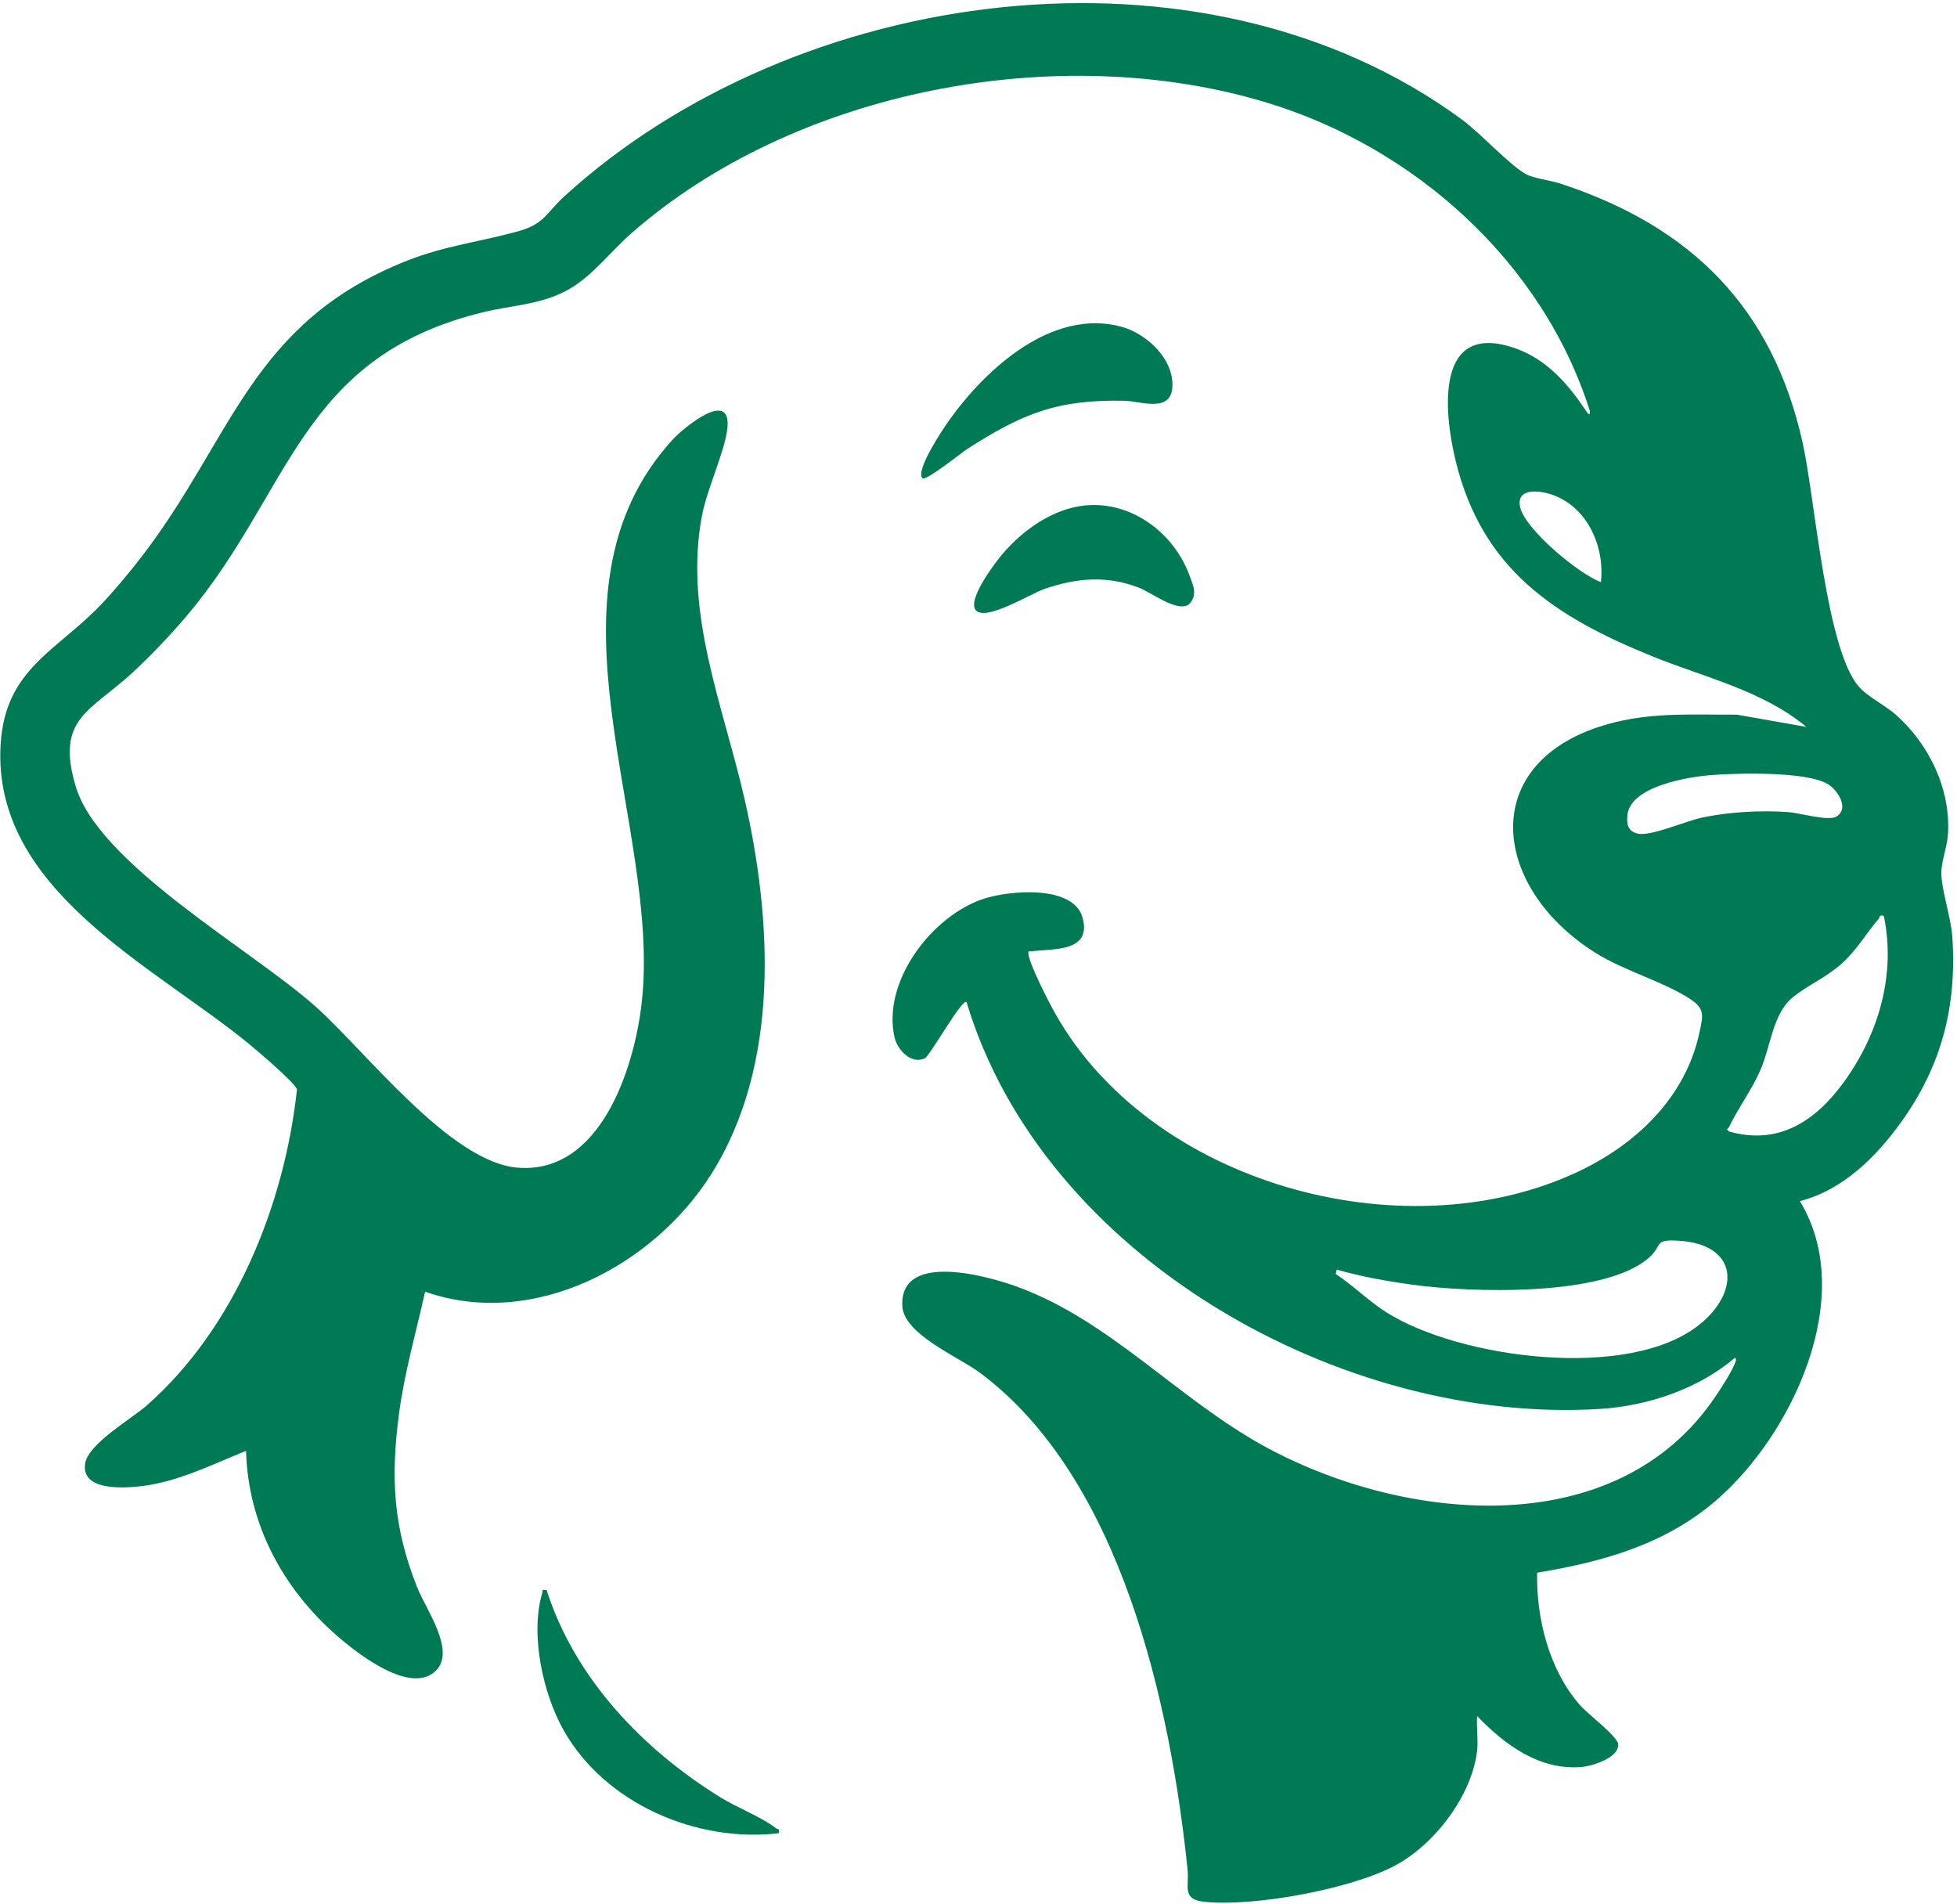
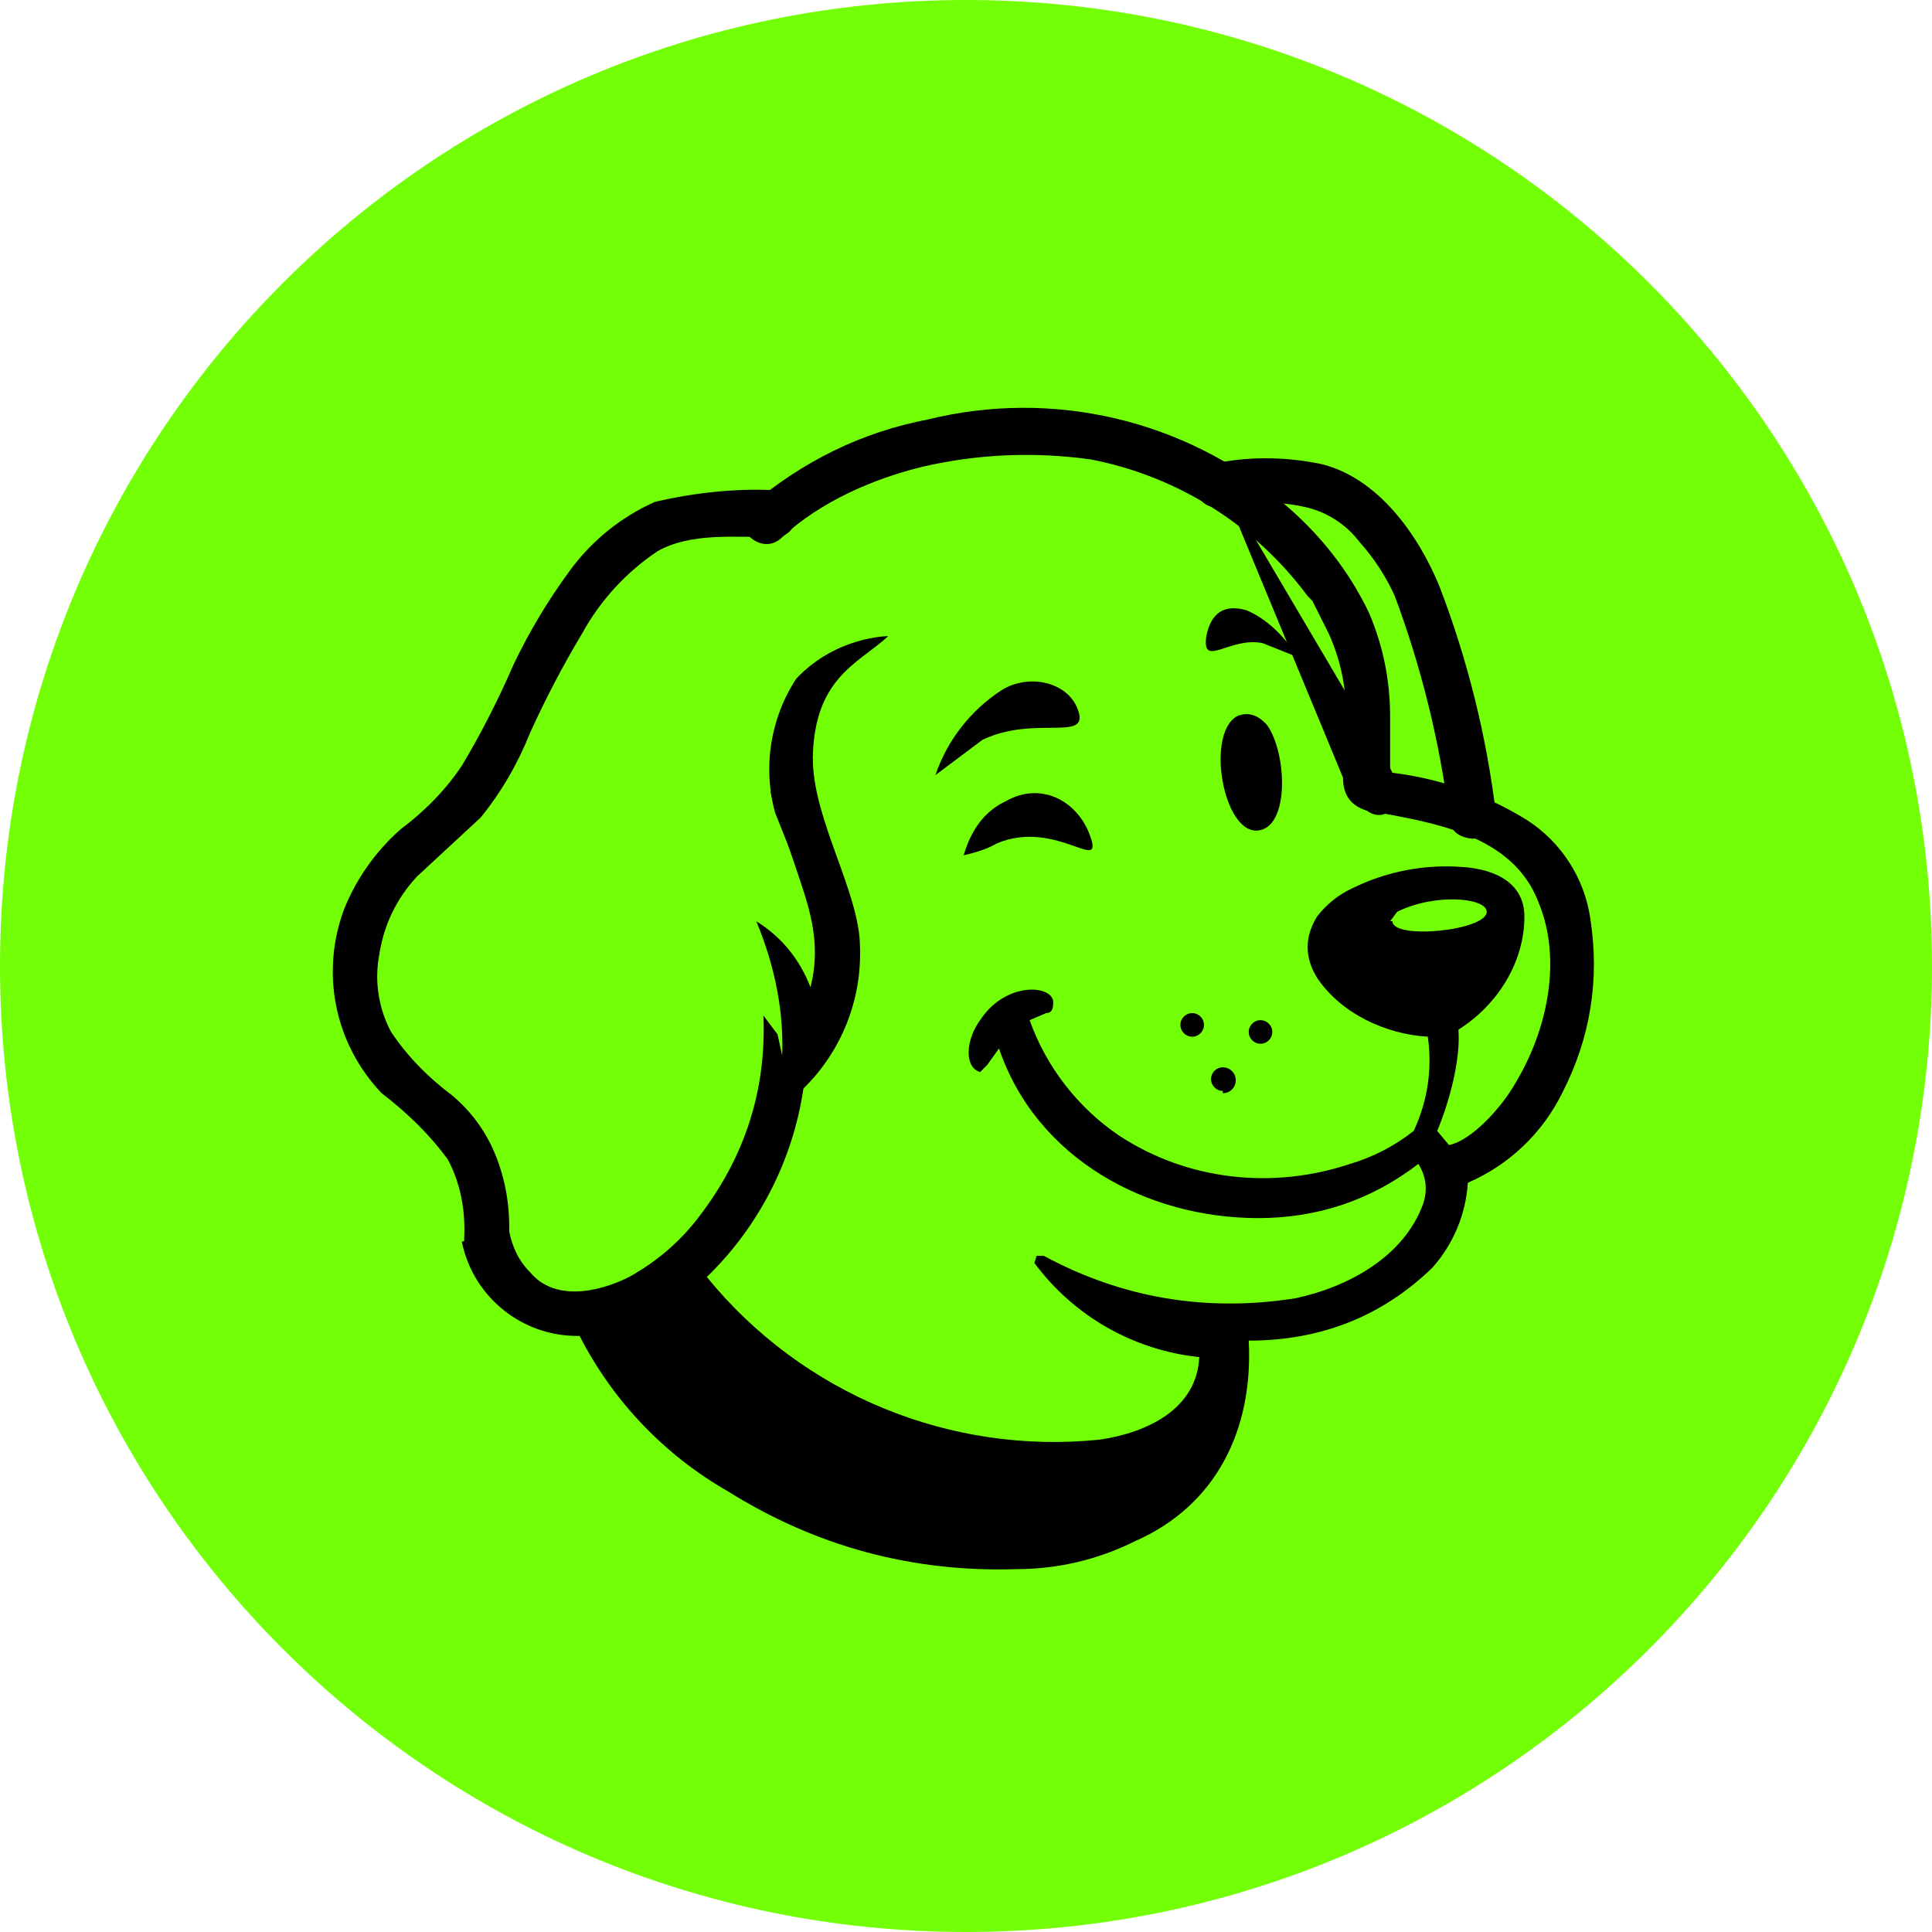
- <svg xmlns="http://www.w3.org/2000/svg" width="1200" height="1167" viewBox="0 0 1200 1167">
-   <path id="Path-copy-5" fill="#007a54" stroke="none" d="M 905.76 1073.161 C 902.661 1100.804 879.693 1130.767 855.644 1143.663 C 828.336 1158.305 768.913 1169.146 738.39 1165.992 C 724.482 1164.556 729.249 1156.435 728.21 1146.356 C 717.7 1044.412 687.312 905.806 600.708 841.528 C 587.443 831.682 554.195 818.092 553.294 800.79 C 551.523 766.788 606.483 782.508 624.567 789.209 C 680.711 810.015 722.038 857.241 774.271 886.164 C 857.672 932.345 986.656 946.96 1049.168 860.134 C 1053.149 854.606 1062.45 840.521 1064.307 834.608 C 1064.525 833.914 1064.678 832.397 1063.656 832.608 C 1041.302 851.627 1010.235 862.025 981.035 863.83 C 822.941 873.599 639.669 770.858 592.678 614.408 C 589.751 612.132 570.337 647.374 566.916 648.933 C 558.665 652.695 550.277 643.618 548.555 636.182 C 540.607 601.867 571.433 561.45 603.185 551.033 C 618.602 545.974 658.426 542.185 663.881 562.859 C 669.457 583.997 645.455 581.527 632.653 583.241 C 630.752 583.495 630.323 582.447 630.667 585.218 C 631.467 591.673 642.914 613.999 646.673 620.735 C 704.954 725.173 859.136 768.452 966.309 718.998 C 1002.748 702.184 1033.88 672.958 1042.234 632.3 C 1044.13 623.074 1045.617 618.688 1036.803 612.789 C 1020.349 601.778 996.126 595.496 977.704 583.796 C 912.384 542.313 905.67 463.322 990.863 442.683 C 1015.659 436.676 1039.737 438.312 1065.061 438.163 L 1107.688 445.68 C 1080.391 423.11 1044.999 415.342 1012.87 402.262 C 953.217 377.978 908.846 349.097 892.606 282.644 C 885.141 252.098 879.93 196.298 929.172 213.551 C 948.37 220.277 961.424 235.375 972.382 251.657 C 973.318 253.048 975.098 255.891 974.854 251.903 C 945.943 160.553 867.178 90.216 776.359 62.785 C 648.928 24.293 487.038 55.054 386.675 143.43 C 374.471 154.177 363.698 168.601 349.654 176.883 C 332.765 186.842 314.721 186.928 296.392 191.385 C 183.195 218.909 179.03 301.488 114.249 377.874 C 104.359 389.536 92.343 402.127 81.118 412.505 C 55.454 436.236 33.854 440.32 46.478 482.311 C 60.848 530.115 154.462 582.267 193.534 617.15 C 224.301 644.618 275.881 712.246 317.06 715.875 C 368.059 720.37 388.864 655.128 393.455 615.067 C 405.954 506.034 325.679 364.442 412.48 269.525 C 419.109 262.278 448.456 238.013 446.034 262.323 C 444.628 276.434 433.606 299.503 430.463 315.969 C 419.097 375.506 443.436 432.645 456.509 489.702 C 473.52 563.952 478.336 653.049 436.048 720 C 400.498 776.282 326.896 815.167 260.672 791.943 C 255.083 817.002 247.901 841.804 244.586 867.355 C 239.483 906.668 241.171 936.566 255.932 973.528 C 261.176 986.66 279.621 1012.022 267.327 1024.268 C 251.857 1039.678 218.743 1013.485 206.425 1002.706 C 173.279 973.702 152.087 934.288 150.871 889.53 C 130.736 897.647 109.559 908.266 87.7 911.049 C 77.004 912.41 49.598 914.576 52.204 897.327 C 54.036 885.204 80.37 870.135 89.91 861.759 C 143.989 814.282 174.452 738.626 182.091 668.011 C 181.629 664.476 157.408 643.907 152.877 640.189 C 94.158 591.999 -4.976 545.632 0.379 456.452 C 3.145 410.399 34.048 399.645 61.467 371.17 C 69.693 362.625 79.096 351.309 86.388 341.881 C 142.745 269.012 153.539 197.71 249.831 159.731 C 273.103 150.552 295.151 148.149 318.424 141.586 C 333.788 137.254 335.142 130.32 346.018 120.391 C 487.656 -8.928 736.884 -43.721 896.156 73.094 C 907.846 81.668 925.408 101.019 935.677 106.757 C 940.362 109.376 950.977 110.634 956.944 112.595 C 1036.861 138.852 1087.003 188.448 1105.414 271.77 C 1112.907 305.683 1119.632 397.151 1139.51 420.636 C 1145.099 427.241 1155.684 432.162 1162.546 438.256 C 1183.06 456.472 1196.408 484.203 1194.411 512.059 C 1193.904 519.116 1190.353 528.533 1190.383 535.121 C 1190.433 545.662 1196.31 562.276 1197.129 574.438 C 1200.001 617.11 1190.526 653.473 1165.72 688.015 C 1150.417 709.326 1129.879 729.762 1103.631 736.396 C 1139.147 794.516 1098.978 879.791 1052.145 920.032 C 1020.642 947.101 982.773 957.521 942.529 964.244 C 942.004 992.457 949.892 1023.75 968.765 1045.394 C 973.287 1050.581 991.766 1064.506 992.218 1069.306 C 992.995 1077.561 976.612 1082.706 970.125 1083.31 C 944.147 1085.729 922.682 1069.684 905.76 1052.155 C 905.223 1058.892 906.501 1066.562 905.76 1073.161 Z M 981.648 356.897 C 984.115 334.762 973.085 310.159 950.852 303.002 C 943.515 300.64 929.573 299.108 932.105 310.852 C 935.049 324.51 967.989 351.872 981.648 356.897 Z M 1049.147 475.217 C 1035.105 476.319 999.58 482.055 997.869 499.874 C 997.338 505.404 998.268 509.797 1004.315 511.12 C 1012.323 512.874 1033.924 503.278 1043.951 501.193 C 1060.167 497.82 1079.605 496.708 1096.161 497.865 C 1103.326 498.366 1121.153 503.628 1126.079 500.639 C 1134.008 495.825 1127.129 484.805 1121.182 480.977 C 1108.435 472.769 1065.069 473.968 1049.147 475.217 Z M 1155.123 561.549 C 1151.971 560.716 1152.857 562.297 1152.022 563.27 C 1144.166 572.426 1138.713 582.284 1129.399 590.707 C 1120.157 599.063 1108.779 603.879 1099.681 611.133 C 1086.984 621.257 1086.044 640.749 1079.47 655.975 C 1074.108 668.394 1065.817 679.267 1060.227 690.969 C 1059.634 692.211 1057.936 691.956 1060.24 693.705 C 1090.67 702.436 1113.309 687.183 1130.484 663.621 C 1151.833 634.333 1162.702 597.599 1155.123 561.549 Z M 819.034 781.075 C 829.767 788.109 839.173 797.714 850.301 804.713 C 895.069 832.873 998.666 846.756 1041.932 812.24 C 1067.104 792.157 1066.259 763.184 1029.821 760.729 C 1013.608 759.638 1019.789 763.315 1011.388 770.854 C 983.955 795.47 900.872 792.453 866.006 787.653 C 850.539 785.523 834.7 782.713 819.677 778.413 L 819.034 781.075 Z" />
-   <path id="Path-copy-4" fill="#007a54" stroke="none" d="M 565.597 293.2 C 561.189 288.239 578.464 262.632 582.103 257.543 C 604.651 226.013 645.196 188.871 687.621 200.312 C 703.409 204.569 720.64 220.877 718.771 238.332 C 717.195 253.054 698.987 245.91 689.653 245.716 C 648.232 244.85 627.113 253.428 593.063 275.279 C 589.926 277.293 567.467 295.304 565.597 293.2 Z" />
-   <path id="Path-copy-3" fill="#007a54" stroke="none" d="M 335.18 974.903 C 352.548 1029.183 394.148 1072.529 441.843 1102.039 C 451.742 1108.164 467.293 1114.188 475.787 1120.88 C 476.884 1121.746 478.27 1120.849 477.499 1123.97 C 427.122 1129.888 371.217 1105.863 345.804 1061.196 C 332.897 1038.51 325.002 1002.253 332.44 976.876 C 333.021 974.889 331.694 974.526 335.18 974.903 Z" />
-   <path id="Path-copy-2" fill="#007a54" stroke="none" d="M 665.596 309.875 C 693.78 307.22 719.61 326.605 729.253 352.485 C 731.588 358.753 734.645 364.955 729.001 370.55 C 721.865 375.643 706.091 363.296 698.381 360.317 C 678.822 352.759 660.361 354.267 640.785 360.948 C 631.881 363.987 605.552 380.482 598.755 374.538 C 592.123 368.738 609.968 345.277 614.419 340.003 C 627.012 325.086 645.601 311.759 665.596 309.875 Z" />
-   <path id="Path-copy" fill="none" stroke="none" d="M 665.596 309.875 C 693.78 307.22 719.61 326.605 729.253 352.485 C 731.588 358.753 734.645 364.955 729.001 370.55 C 721.865 375.643 706.091 363.296 698.381 360.317 C 678.822 352.759 660.361 354.267 640.785 360.948 C 631.881 363.987 605.552 380.482 598.755 374.538 C 592.123 368.738 609.968 345.277 614.419 340.003 C 627.012 325.086 645.601 311.759 665.596 309.875 Z" />
+ <svg xmlns="http://www.w3.org/2000/svg" fill="none" viewBox="0 0 82 82">
+   <circle cx="41" cy="41" r="41" fill="#73ff06" />
+   <g fill="#000">
+     <path d="M51.7 20.2 57 33q0 1.1 1 1.4c2.8.5 6.2 1 7.3 3.9 1 2.4.4 5.4-1 7.7-.5.9-1.8 2.4-2.8 2.6L61 48c.5-1.2 1-3 .9-4.3 1.6-1 2.8-2.8 2.8-4.8 0-1.4-1.2-2-2.6-2.1a9 9 0 0 0-4.7.9 4 4 0 0 0-1.5 1.2q-.8 1.3 0 2.6c1 1.5 2.9 2.4 4.7 2.5a7 7 0 0 1-.6 4 8 8 0 0 1-2.7 1.4c-3.3 1.1-6.9.7-9.8-1.2a10 10 0 0 1-3.8-4.9l.7-.3q.3 0 .3-.4c.1-.8-2-1-3.1.7-.6.8-.7 2 0 2.2l.3-.3.5-.7c1.6 4.7 6.3 7.2 11 7.2q3.8 0 6.8-2.3.5.8.2 1.7c-.8 2.2-3.1 3.5-5.4 4q-5.7.9-10.7-1.8H44l-.1.3a10 10 0 0 0 7 4c-.1 2.2-2.2 3.2-4.2 3.5A19 19 0 0 1 30 54.2a14 14 0 0 0 4.1-8 8 8 0 0 0 2.4-6c0-2.3-2-5.4-2-8l-1.8 1.4.1.4.9 2.6c.6 1.8 1.2 3.3.7 5.3q-.7-1.8-2.3-2.8 1.2 2.9 1.1 5.7l-.2-.9-.6-.8q.2 4.7-2.7 8.5-1.2 1.6-3 2.6c-1.4.7-3.2 1-4.2-.2q-.7-.7-.9-1.8l-2 .5a5 5 0 0 0 5 4 16 16 0 0 0 6.3 6.6q5.6 3.5 12.2 3.3 2.7 0 5.1-1.2c3.4-1.5 5-4.7 4.8-8.5q4.6 0 7.8-3.1a6 6 0 0 0 1.5-3.6 8 8 0 0 0 4-3.8q1.8-3.5 1.2-7.4a6 6 0 0 0-2.7-4.2 14 14 0 0 0-5.7-2l-.2-.4m.1 6.7.3-.4c1.6-.8 3.8-.6 3.8 0 0 .8-4 1.2-4 .4" />
+     <path d="M53.8 30.8c.8 1.2.9 4-.2 4.4-1.6.6-2.5-4-1.1-4.8q.7-.3 1.3.4M50.6 44a.5.5 0 1 0 0-1 .5.5 0 0 0 0 1m2.9.3a.5.5 0 1 0 0-1 .5.5 0 0 0 0 1m-1.6 2.1a.5.5 0 1 0 0-1.1.5.5 0 0 0 0 1M45.7 30c.7 1.6-1.7.3-4 1.4l-2 1.5a7 7 0 0 1 2.8-3.6c1.1-.7 2.7-.4 3.2.7m5.5-3c-.2 1.4 1 0 2.4.3l1.5.6q-1-1.5-2.2-2-1.4-.4-1.7 1.1m-5 8.3c.8 2-1.3-.6-3.9.5q-.5.3-1.4.5.5-1.7 1.8-2.3c1.4-.8 2.9-.1 3.5 1.3m-9.7 5.3c0-2.3-1.9-5.3-2-8-.1-3.8 1.9-4.4 3.2-5.6 0 0-2.2 0-3.9 1.8a7 7 0 0 0-.9 5.7l1 2.5M52 21.5a8 8 0 0 1 3.3 0 4 4 0 0 1 2.4 1.5 9 9 0 0 1 1.5 2.3 42 42 0 0 1 2.3 9.3q0 .9 1 1 .8-.1 1-1-.6-5-2.4-9.7c-.9-2.2-2.6-4.6-5-5.2q-2.4-.5-4.7 0c-1.2.3-.7 2.1.5 1.8m-19.1-.7q-2.4-.1-5 .5a9 9 0 0 0-3.6 2.9q-1.4 1.9-2.4 4-1 2.3-2.2 4.3-1 1.5-2.6 2.7a9 9 0 0 0-2.4 3.4c-1 2.7-.4 5.7 1.6 7.8q1.7 1.3 2.8 2.8.8 1.5.7 3.4c0 1.2 1.9 1.2 1.9 0q.1-1.8-.5-3.4t-1.9-2.7q-1.6-1.2-2.6-2.7a5 5 0 0 1-.5-3.3q.3-1.9 1.6-3.3l2.7-2.5q1.3-1.6 2.1-3.6 1-2.2 2.2-4.2a10 10 0 0 1 3.2-3.5c1.4-.8 3.3-.6 5-.6 1.2 0 1.2-2 0-2" />
+     <path d="M59 32.8c-.2-.1.1.2 0 .1v.1zv-2.4q0-2.3-.9-4.4-1.3-2.7-3.7-4.7a17 17 0 0 0-15-3.5q-4.2.8-7.6 3.7c-.9.8.5 2.2 1.4 1.3 1.6-1.5 3.9-2.5 6-3q3.5-.8 7.1-.3a15 15 0 0 1 9.2 5.8l.2.2.7 1.4q.9 2 .7 4.3c0 1-.2 2.7.9 3.2q.7.5 1.3-.3c.2-.4.1-1.1-.4-1.3" />
+   </g>
</svg>
